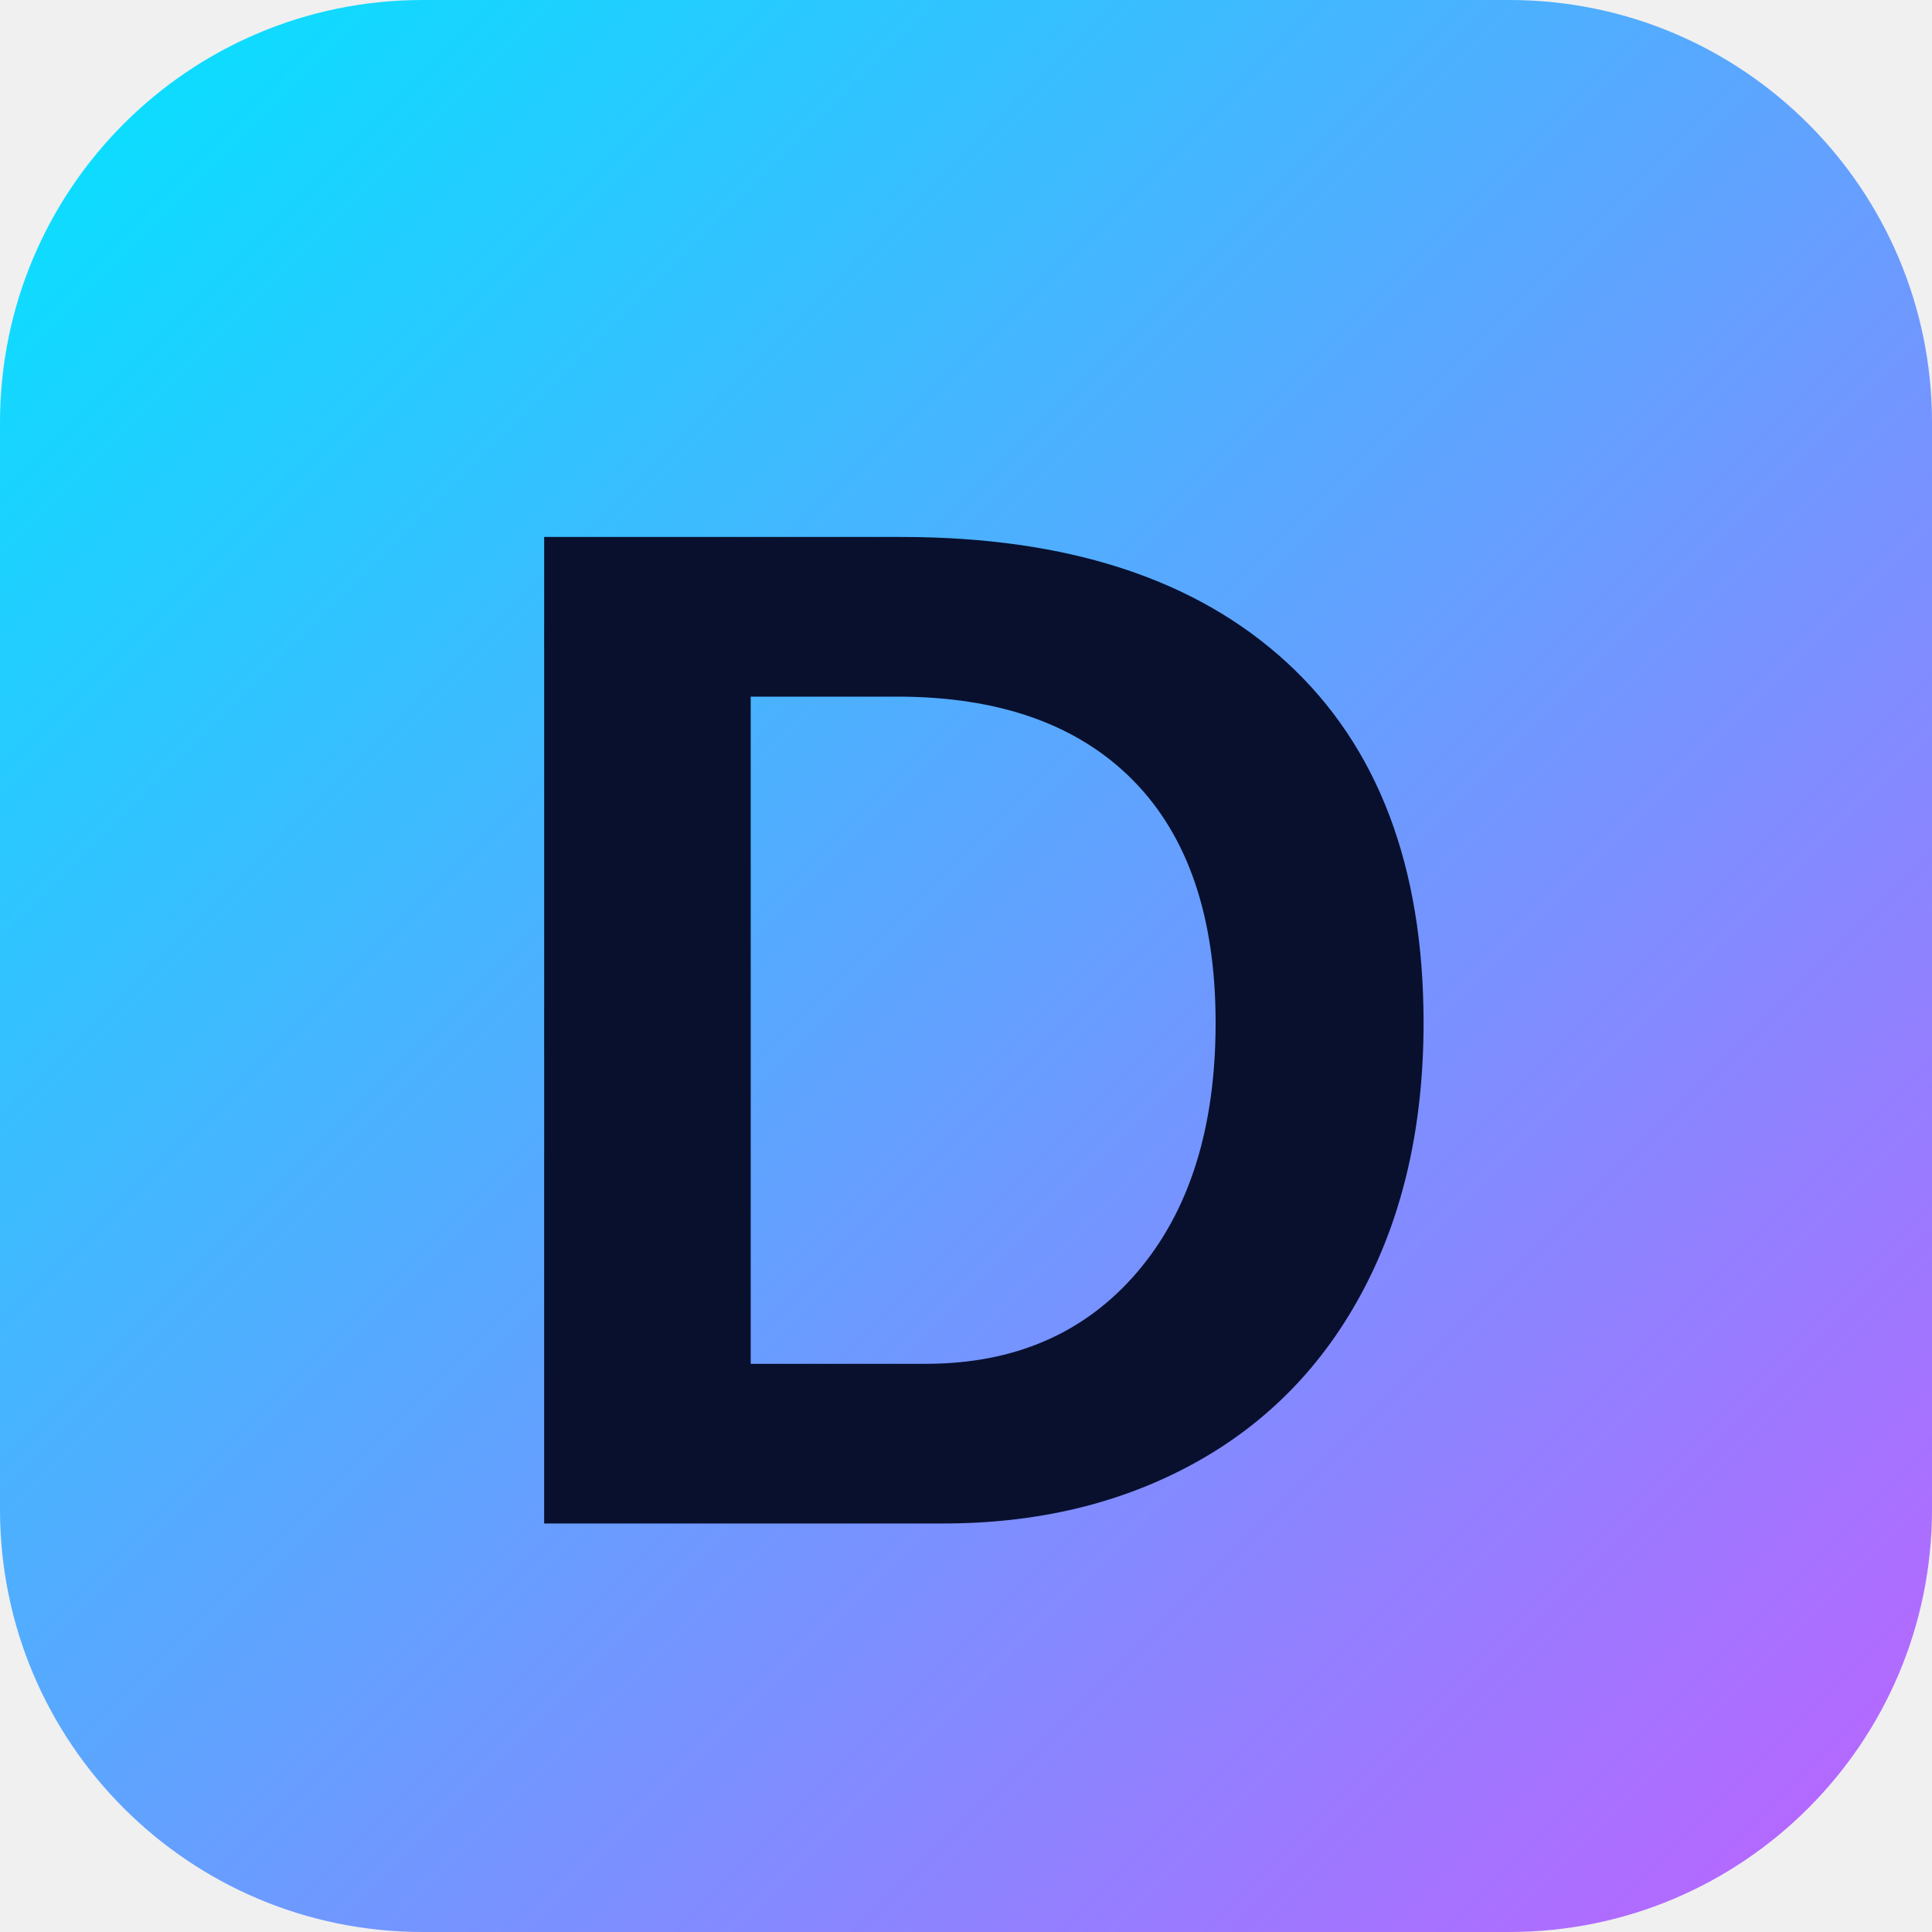
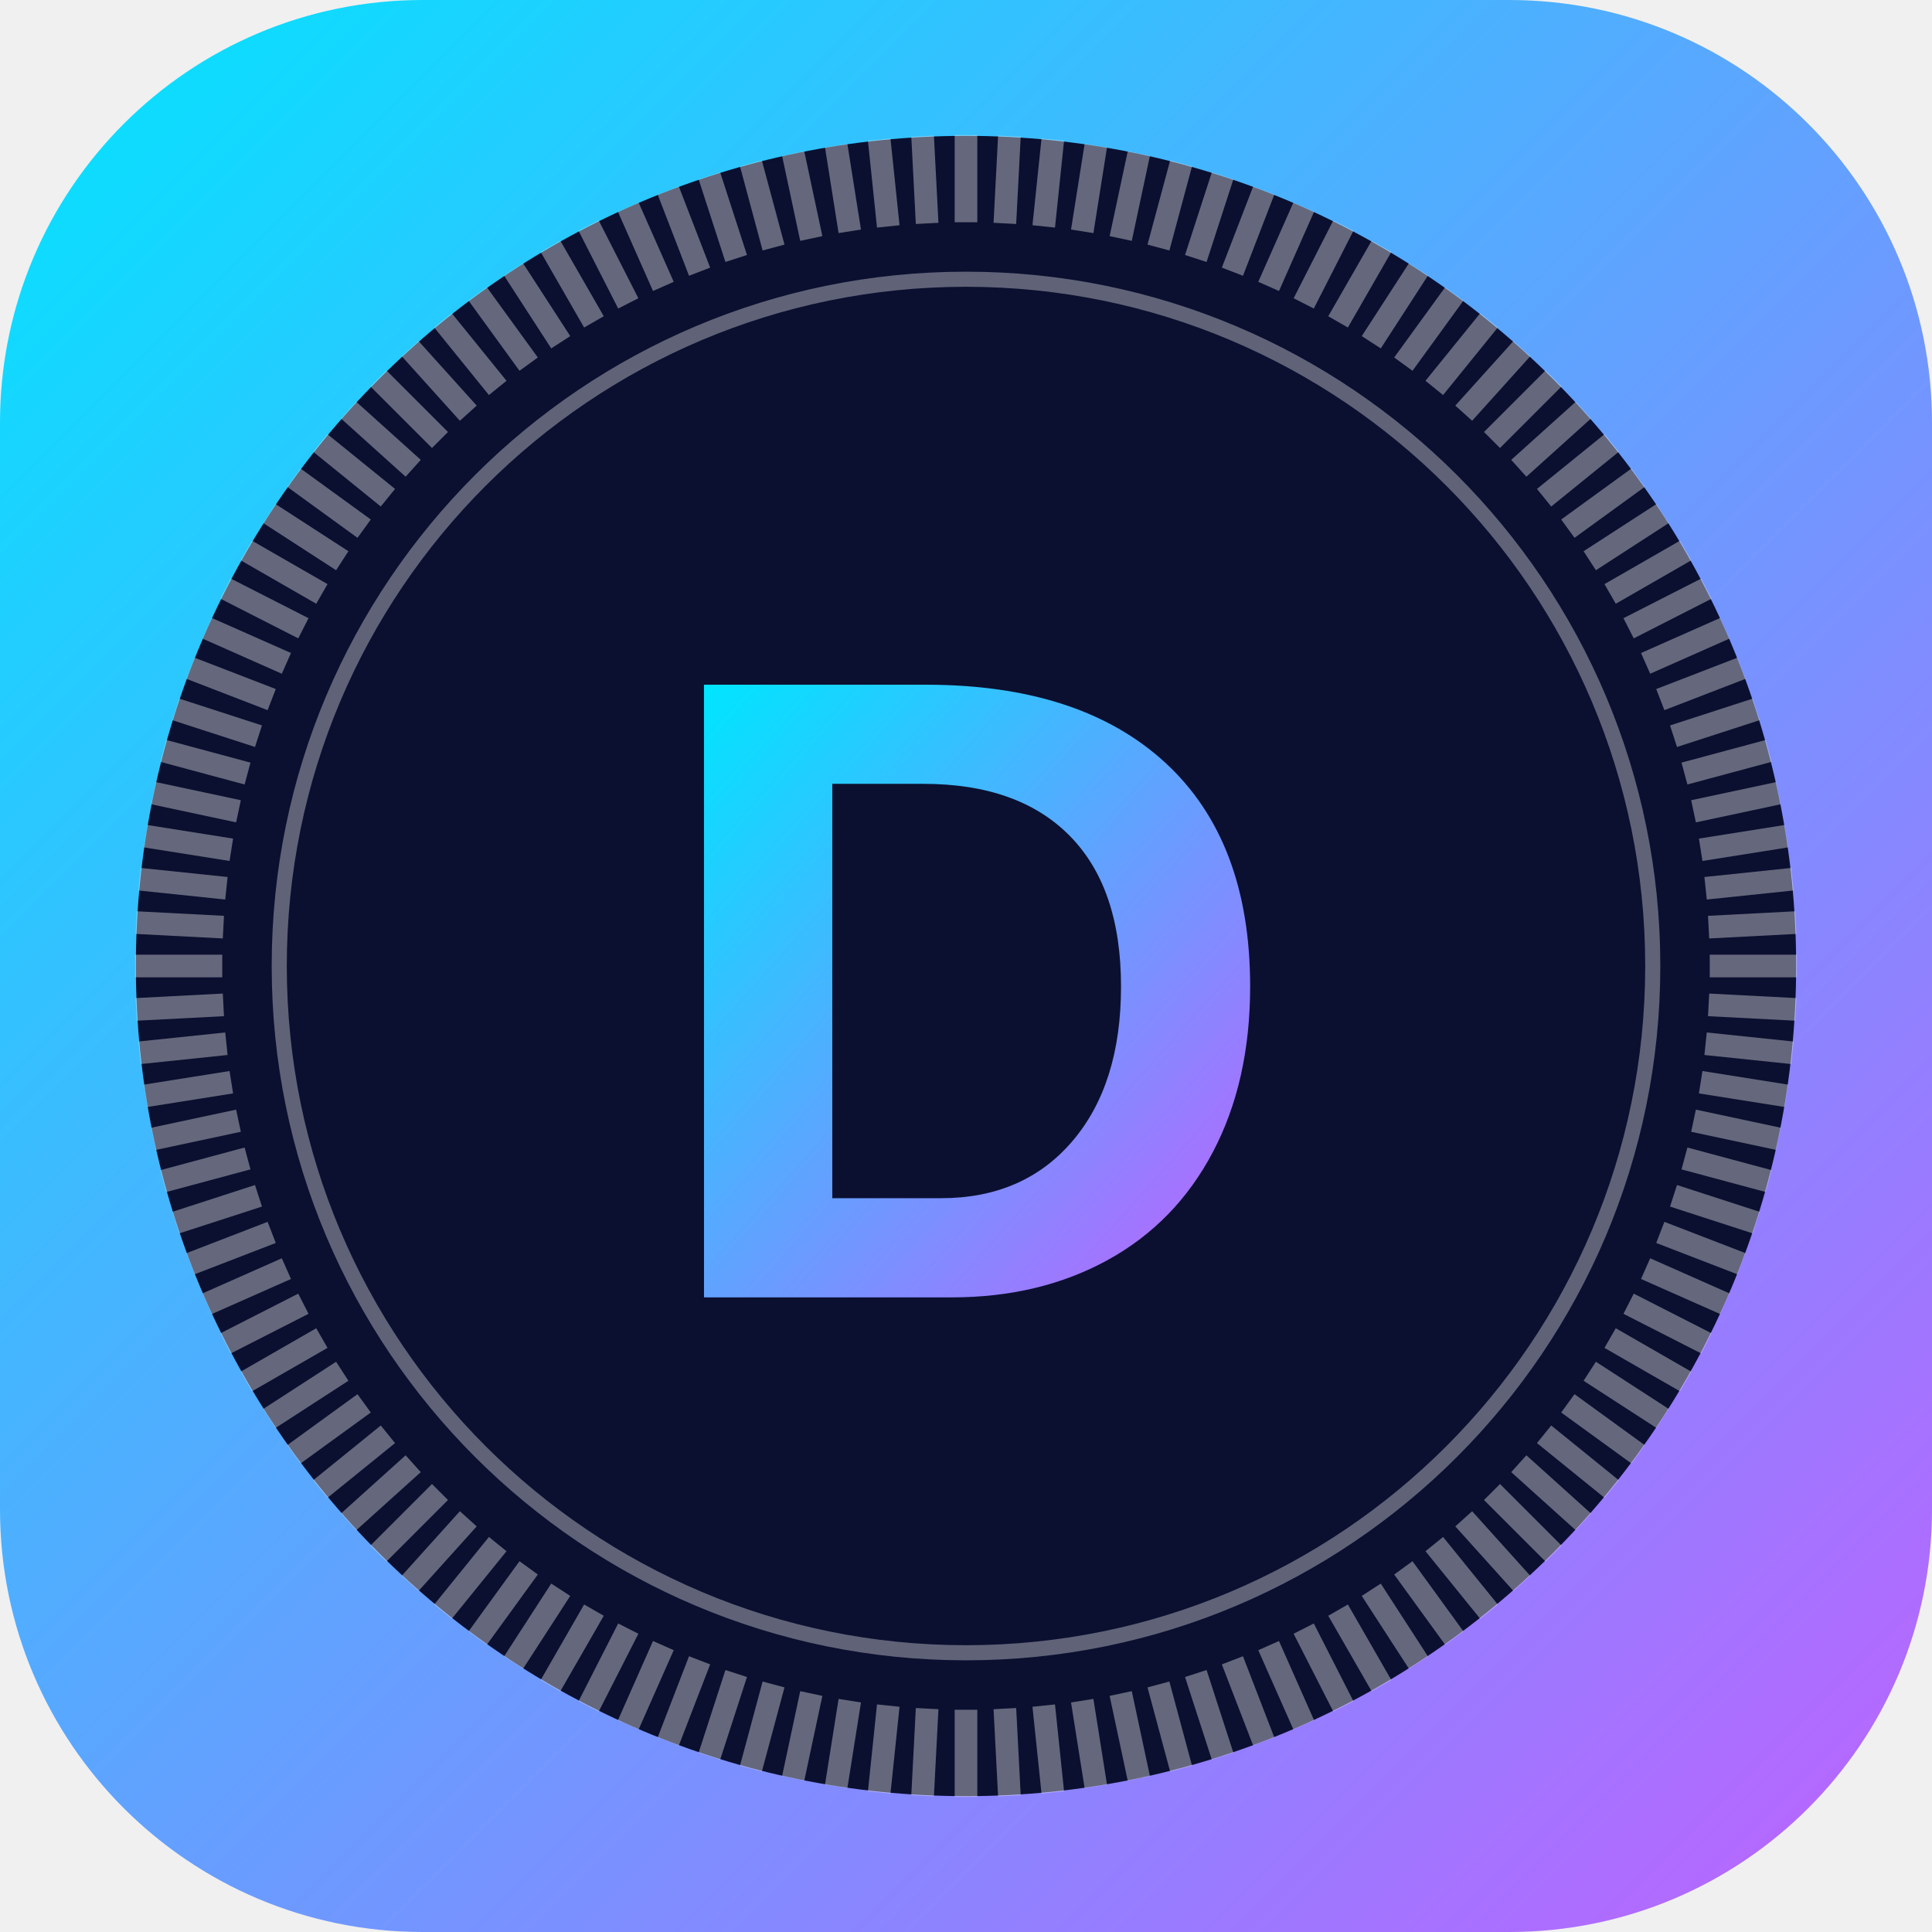
<svg xmlns="http://www.w3.org/2000/svg" viewBox="0 0 512 512">
  <defs>
    <linearGradient id="g" x1="0" y1="0" x2="1" y2="1">
      <stop offset="0%" stop-color="#00e5ff" />
      <stop offset="100%" stop-color="#c060ff" />
    </linearGradient>
  </defs>
  <rect width="512" height="512" rx="112" ry="112" fill="url(#g)" />
-   <text x="256" y="272" text-anchor="middle" dominant-baseline="central" font-family="'Segoe UI', Arial, Helvetica, sans-serif" font-weight="800" font-size="380" fill="#08102e">D</text>
+   <circle cx="256" cy="256" r="220" fill="#0b1030" />
+   <g stroke="#ffffff" stroke-opacity="0.37" stroke-width="6">
+     <line x1="453.1" y1="256.0" x2="476.2" y2="256.0" />
+     <line x1="452.8" y1="266.3" x2="475.9" y2="267.5" />
+     <line x1="452.0" y1="276.6" x2="475.0" y2="279.0" />
+     <line x1="450.7" y1="286.8" x2="473.4" y2="290.4" />
+     <line x1="448.8" y1="297.0" x2="471.3" y2="301.8" />
+     <line x1="446.4" y1="307.0" x2="468.7" y2="313.0" />
+     <line x1="443.5" y1="316.9" x2="465.4" y2="324.0" />
+     <line x1="440.0" y1="326.6" x2="461.5" y2="334.9" />
+     <line x1="436.1" y1="336.2" x2="457.1" y2="345.5" />
+     <line x1="431.6" y1="345.5" x2="452.2" y2="356.0" />
+     <line x1="426.7" y1="354.6" x2="446.7" y2="366.1" />
+     <line x1="421.3" y1="363.4" x2="440.6" y2="375.9" />
+     <line x1="415.5" y1="371.9" x2="434.1" y2="385.4" />
+     <line x1="409.2" y1="380.1" x2="427.1" y2="394.6" />
+     <line x1="402.5" y1="387.9" x2="419.6" y2="403.3" />
+     <line x1="395.4" y1="395.4" x2="411.7" y2="411.7" />
+     <line x1="387.9" y1="402.5" x2="403.3" y2="419.6" />
+     <line x1="380.1" y1="409.2" x2="394.6" y2="427.1" />
+     <line x1="371.9" y1="415.5" x2="385.4" y2="434.1" />
+     <line x1="363.4" y1="421.3" x2="375.9" y2="440.6" />
+     <line x1="354.6" y1="426.7" x2="366.1" y2="446.7" />
+     <line x1="345.5" y1="431.6" x2="356.0" y2="452.2" />
+     <line x1="336.2" y1="436.1" x2="345.5" y2="457.1" />
+     <line x1="326.6" y1="440.0" x2="334.9" y2="461.5" />
+     <line x1="316.9" y1="443.5" x2="324.0" y2="465.4" />
+     <line x1="307.0" y1="446.4" x2="313.0" y2="468.7" />
+     <line x1="297.0" y1="448.8" x2="301.8" y2="471.3" />
+     <line x1="286.8" y1="450.7" x2="290.4" y2="473.4" />
+     <line x1="276.6" y1="452.0" x2="279.0" y2="475.0" />
+     <line x1="266.3" y1="452.8" x2="267.5" y2="475.9" />
+     <line x1="256.0" y1="453.1" x2="256.0" y2="476.2" />
+     <line x1="245.7" y1="452.8" x2="244.5" y2="475.9" />
+     <line x1="235.4" y1="452.0" x2="233.0" y2="475.0" />
+     <line x1="225.2" y1="450.7" x2="221.6" y2="473.4" />
+     <line x1="215.0" y1="448.8" x2="210.2" y2="471.3" />
+     <line x1="205.0" y1="446.4" x2="199.0" y2="468.7" />
+     <line x1="195.1" y1="443.5" x2="188.0" y2="465.4" />
+     <line x1="185.4" y1="440.0" x2="177.1" y2="461.5" />
+     <line x1="175.8" y1="436.1" x2="166.5" y2="457.1" />
+     <line x1="166.5" y1="431.6" x2="156.0" y2="452.2" />
+     <line x1="157.4" y1="426.7" x2="145.9" y2="446.7" />
+     <line x1="148.6" y1="421.3" x2="136.1" y2="440.6" />
+     <line x1="140.1" y1="415.5" x2="126.6" y2="434.1" />
+     <line x1="131.9" y1="409.2" x2="117.4" y2="427.1" />
+     <line x1="124.1" y1="402.5" x2="108.7" y2="419.6" />
+     <line x1="116.6" y1="395.4" x2="100.3" y2="411.7" />
+     <line x1="109.5" y1="387.9" x2="92.4" y2="403.3" />
+     <line x1="102.8" y1="380.1" x2="84.9" y2="394.6" />
+     <line x1="96.5" y1="371.9" x2="77.9" y2="385.4" />
+     <line x1="90.7" y1="363.4" x2="71.4" y2="375.9" />
+     <line x1="85.3" y1="354.6" x2="65.3" y2="366.1" />
+     <line x1="80.4" y1="345.5" x2="59.8" y2="356.0" />
+     <line x1="75.9" y1="336.2" x2="54.9" y2="345.5" />
+     <line x1="72.0" y1="326.6" x2="50.5" y2="334.9" />
+     <line x1="68.5" y1="316.9" x2="46.6" y2="324.0" />
+     <line x1="65.6" y1="307.0" x2="43.3" y2="313.0" />
+     <line x1="63.2" y1="297.0" x2="40.7" y2="301.8" />
+     <line x1="61.3" y1="286.8" x2="38.6" y2="290.4" />
+     <line x1="60.0" y1="276.6" x2="37.0" y2="279.0" />
+     <line x1="59.2" y1="266.3" x2="36.1" y2="267.5" />
+     <line x1="58.9" y1="256.0" x2="35.8" y2="256.0" />
+     <line x1="59.2" y1="245.7" x2="36.1" y2="244.5" />
+     <line x1="60.0" y1="235.4" x2="37.0" y2="233.0" />
+     <line x1="61.3" y1="225.2" x2="38.6" y2="221.6" />
+     <line x1="63.2" y1="215.0" x2="40.7" y2="210.2" />
+     <line x1="65.6" y1="205.0" x2="43.3" y2="199.0" />
+     <line x1="68.5" y1="195.1" x2="46.6" y2="188.0" />
+     <line x1="72.0" y1="185.4" x2="50.5" y2="177.1" />
+     <line x1="75.9" y1="175.8" x2="54.9" y2="166.5" />
+     <line x1="80.4" y1="166.5" x2="59.8" y2="156.0" />
+     <line x1="85.3" y1="157.4" x2="65.3" y2="145.9" />
+     <line x1="90.7" y1="148.6" x2="71.4" y2="136.1" />
+     <line x1="96.5" y1="140.1" x2="77.9" y2="126.6" />
+     <line x1="102.8" y1="131.9" x2="84.9" y2="117.4" />
+     <line x1="109.5" y1="124.1" x2="92.4" y2="108.7" />
+     <line x1="116.6" y1="116.6" x2="100.3" y2="100.3" />
+     <line x1="124.1" y1="109.5" x2="108.7" y2="92.4" />
+     <line x1="131.9" y1="102.8" x2="117.4" y2="84.9" />
+     <line x1="140.1" y1="96.5" x2="126.6" y2="77.9" />
+     <line x1="148.6" y1="90.7" x2="136.1" y2="71.4" />
+     <line x1="157.4" y1="85.3" x2="145.9" y2="65.3" />
+     <line x1="166.5" y1="80.4" x2="156.0" y2="59.8" />
+     <line x1="175.8" y1="75.9" x2="166.5" y2="54.9" />
+     <line x1="185.4" y1="72.0" x2="177.1" y2="50.5" />
+     <line x1="195.1" y1="68.5" x2="188.0" y2="46.6" />
+     <line x1="205.0" y1="65.6" x2="199.0" y2="43.3" />
+     <line x1="215.0" y1="63.2" x2="210.2" y2="40.7" />
+     <line x1="225.2" y1="61.3" x2="221.6" y2="38.6" />
+     <line x1="235.4" y1="60.0" x2="233.0" y2="37.0" />
+     <line x1="245.7" y1="59.2" x2="244.5" y2="36.1" />
+     <line x1="256.0" y1="58.9" x2="256.0" y2="35.8" />
+     <line x1="266.3" y1="59.2" x2="267.5" y2="36.1" />
+     <line x1="276.6" y1="60.0" x2="279.0" y2="37.0" />
+     <line x1="286.8" y1="61.3" x2="290.4" y2="38.6" />
+     <line x1="297.0" y1="63.2" x2="301.8" y2="40.7" />
+     <line x1="307.0" y1="65.6" x2="313.0" y2="43.3" />
+     <line x1="316.9" y1="68.5" x2="324.0" y2="46.6" />
+     <line x1="326.6" y1="72.0" x2="334.9" y2="50.5" />
+     <line x1="336.2" y1="75.9" x2="345.5" y2="54.9" />
+     <line x1="345.5" y1="80.4" x2="356.0" y2="59.8" />
+     <line x1="354.6" y1="85.3" x2="366.1" y2="65.3" />
+     <line x1="363.4" y1="90.7" x2="375.9" y2="71.4" />
+     <line x1="371.9" y1="96.5" x2="385.4" y2="77.9" />
+     <line x1="380.1" y1="102.8" x2="394.6" y2="84.9" />
+     <line x1="387.9" y1="109.5" x2="403.3" y2="92.4" />
+     <line x1="395.4" y1="116.6" x2="411.7" y2="100.3" />
+     <line x1="402.5" y1="124.1" x2="419.6" y2="108.7" />
+     <line x1="409.2" y1="131.9" x2="427.1" y2="117.4" />
+     <line x1="415.5" y1="140.1" x2="434.1" y2="126.6" />
+     <line x1="421.3" y1="148.6" x2="440.6" y2="136.1" />
+     <line x1="426.7" y1="157.4" x2="446.7" y2="145.9" />
+     <line x1="431.6" y1="166.5" x2="452.2" y2="156.0" />
+     <line x1="436.1" y1="175.8" x2="457.1" y2="166.5" />
+     <line x1="440.0" y1="185.4" x2="461.5" y2="177.1" />
+     <line x1="443.5" y1="195.1" x2="465.4" y2="188.0" />
+     <line x1="446.4" y1="205.0" x2="468.7" y2="199.0" />
+     <line x1="448.8" y1="215.0" x2="471.3" y2="210.2" />
+     <line x1="450.7" y1="225.2" x2="473.4" y2="221.6" />
+     <line x1="452.0" y1="235.4" x2="475.0" y2="233.0" />
+     <line x1="452.8" y1="245.7" x2="475.9" y2="244.5" />
+   </g>
+   <circle cx="256" cy="256" r="182" fill="none" stroke="#ffffff" stroke-opacity="0.35" stroke-width="4" />
+   <text x="256" y="262" text-anchor="middle" dominant-baseline="central" font-family="'Segoe UI','Arial',sans-serif" font-weight="800" font-size="236" fill="url(#g)">D</text>
</svg>
